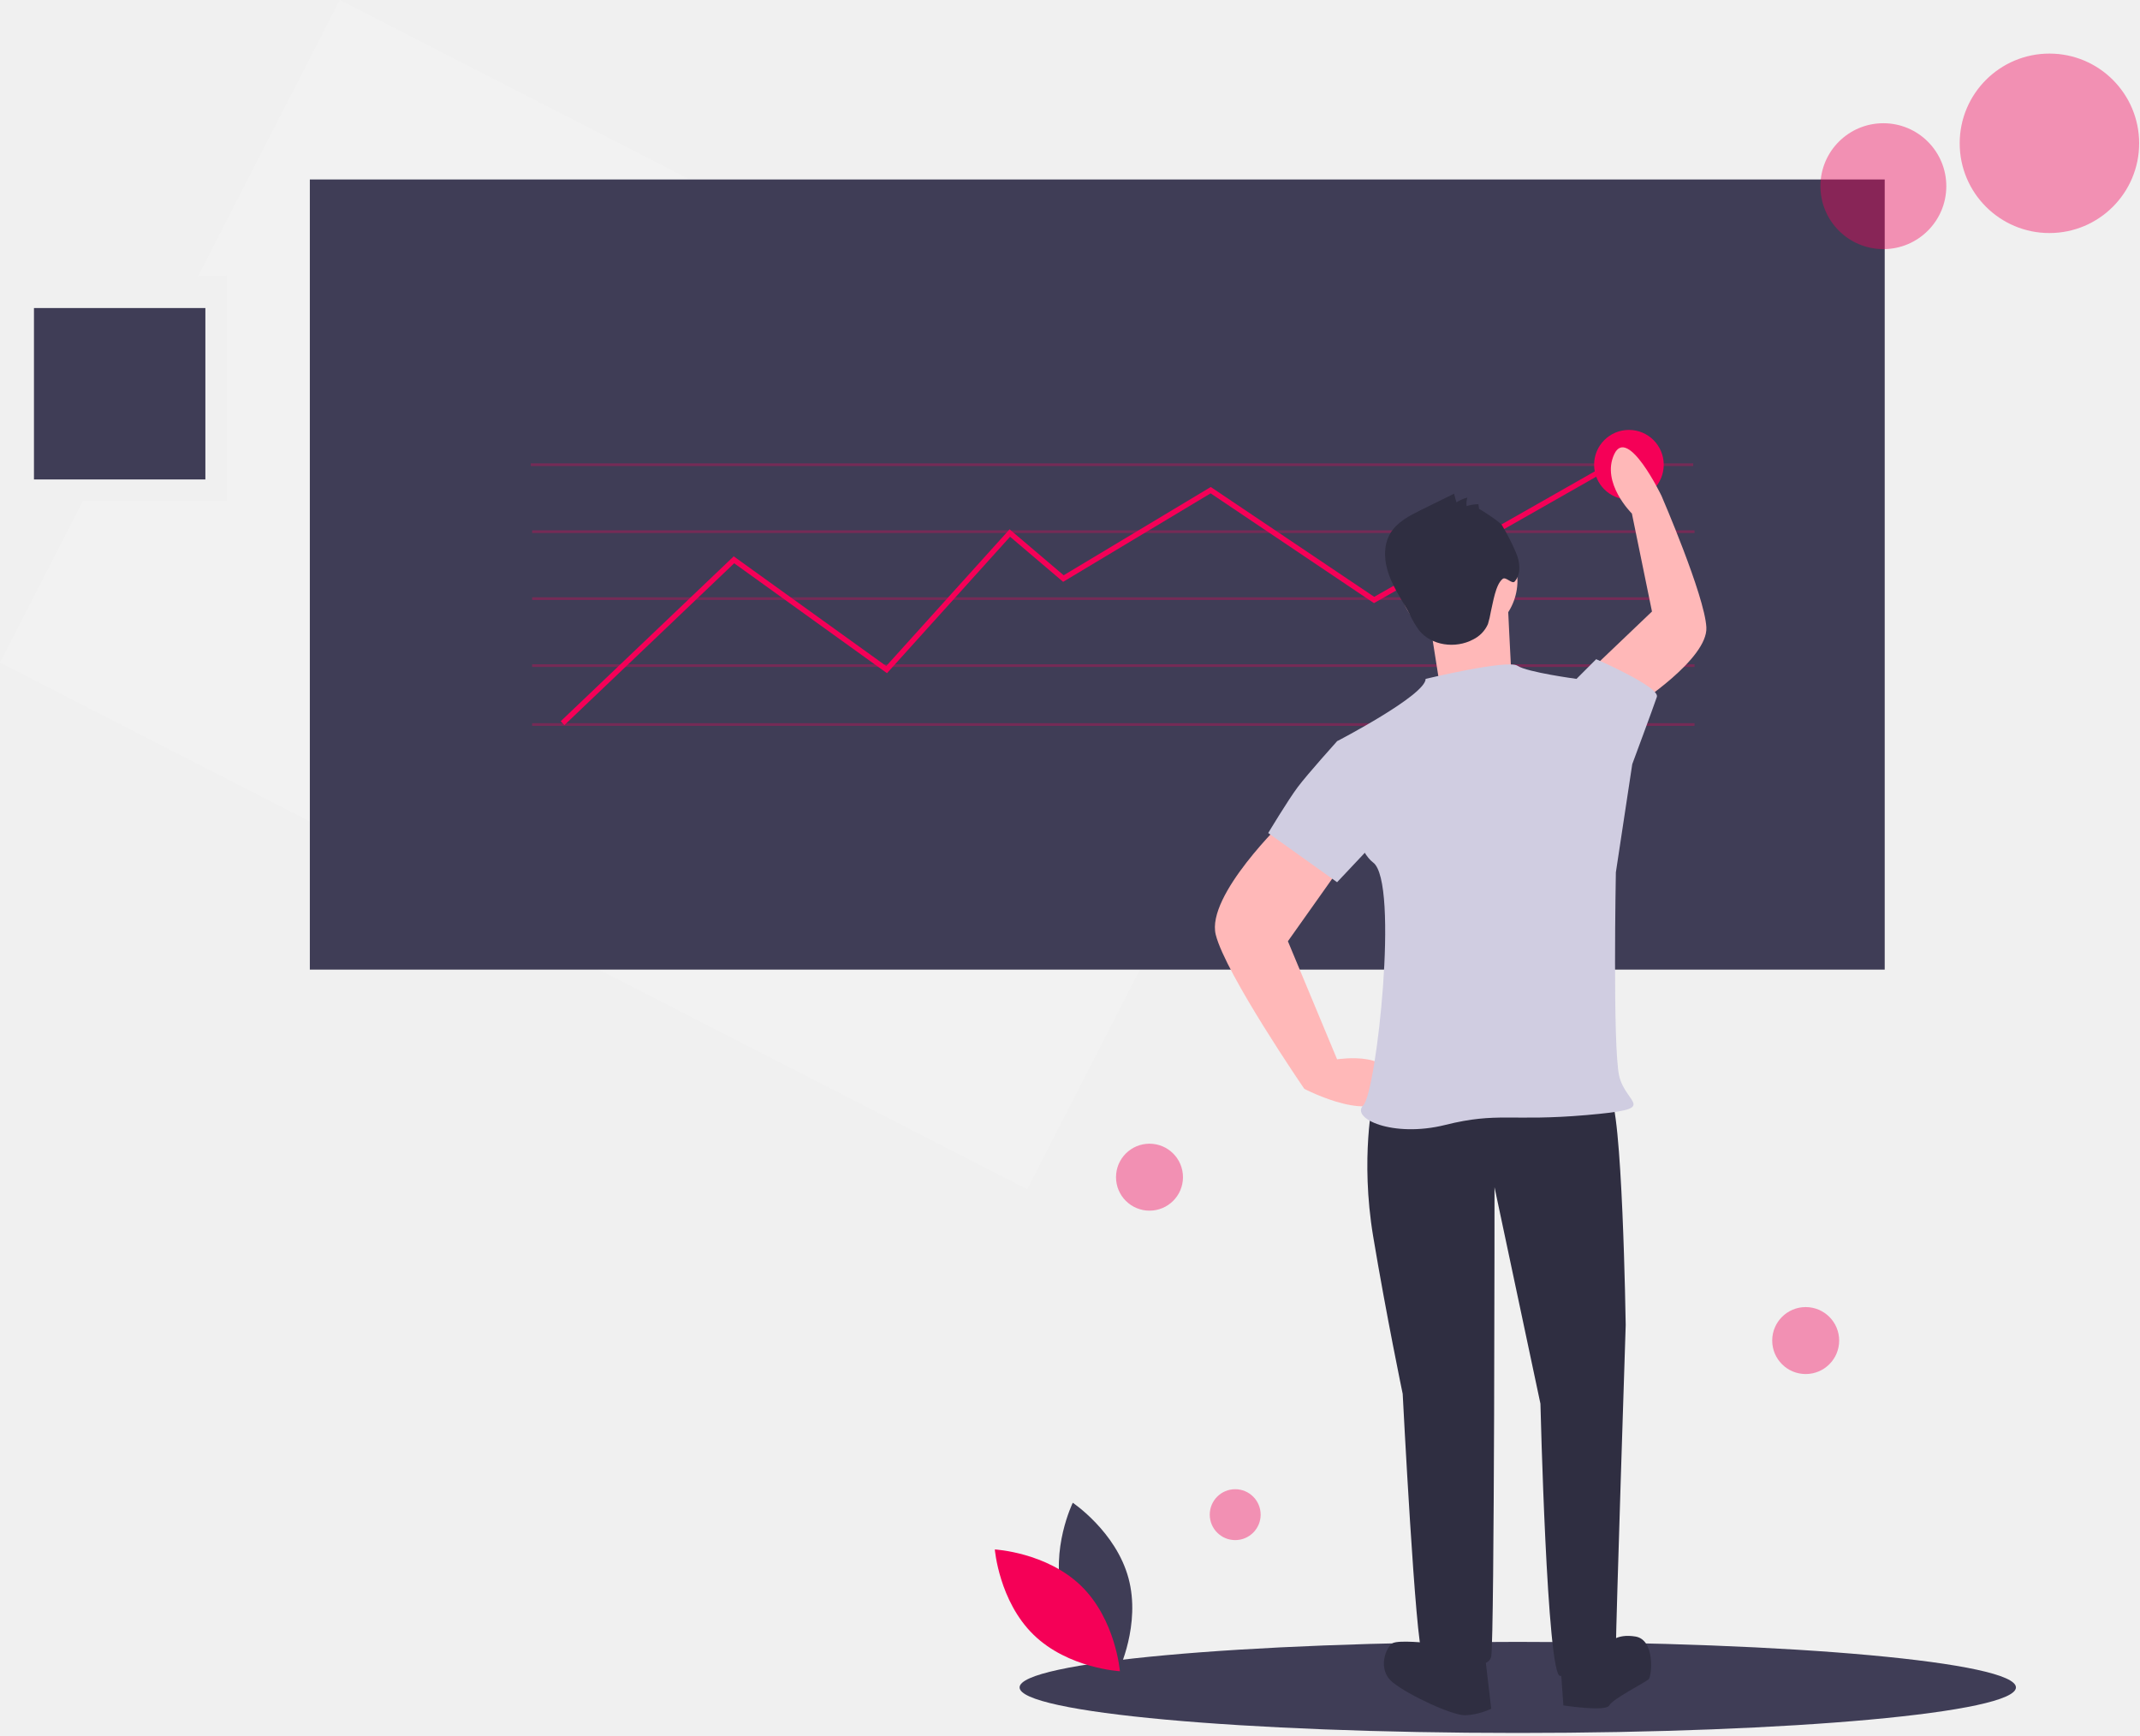
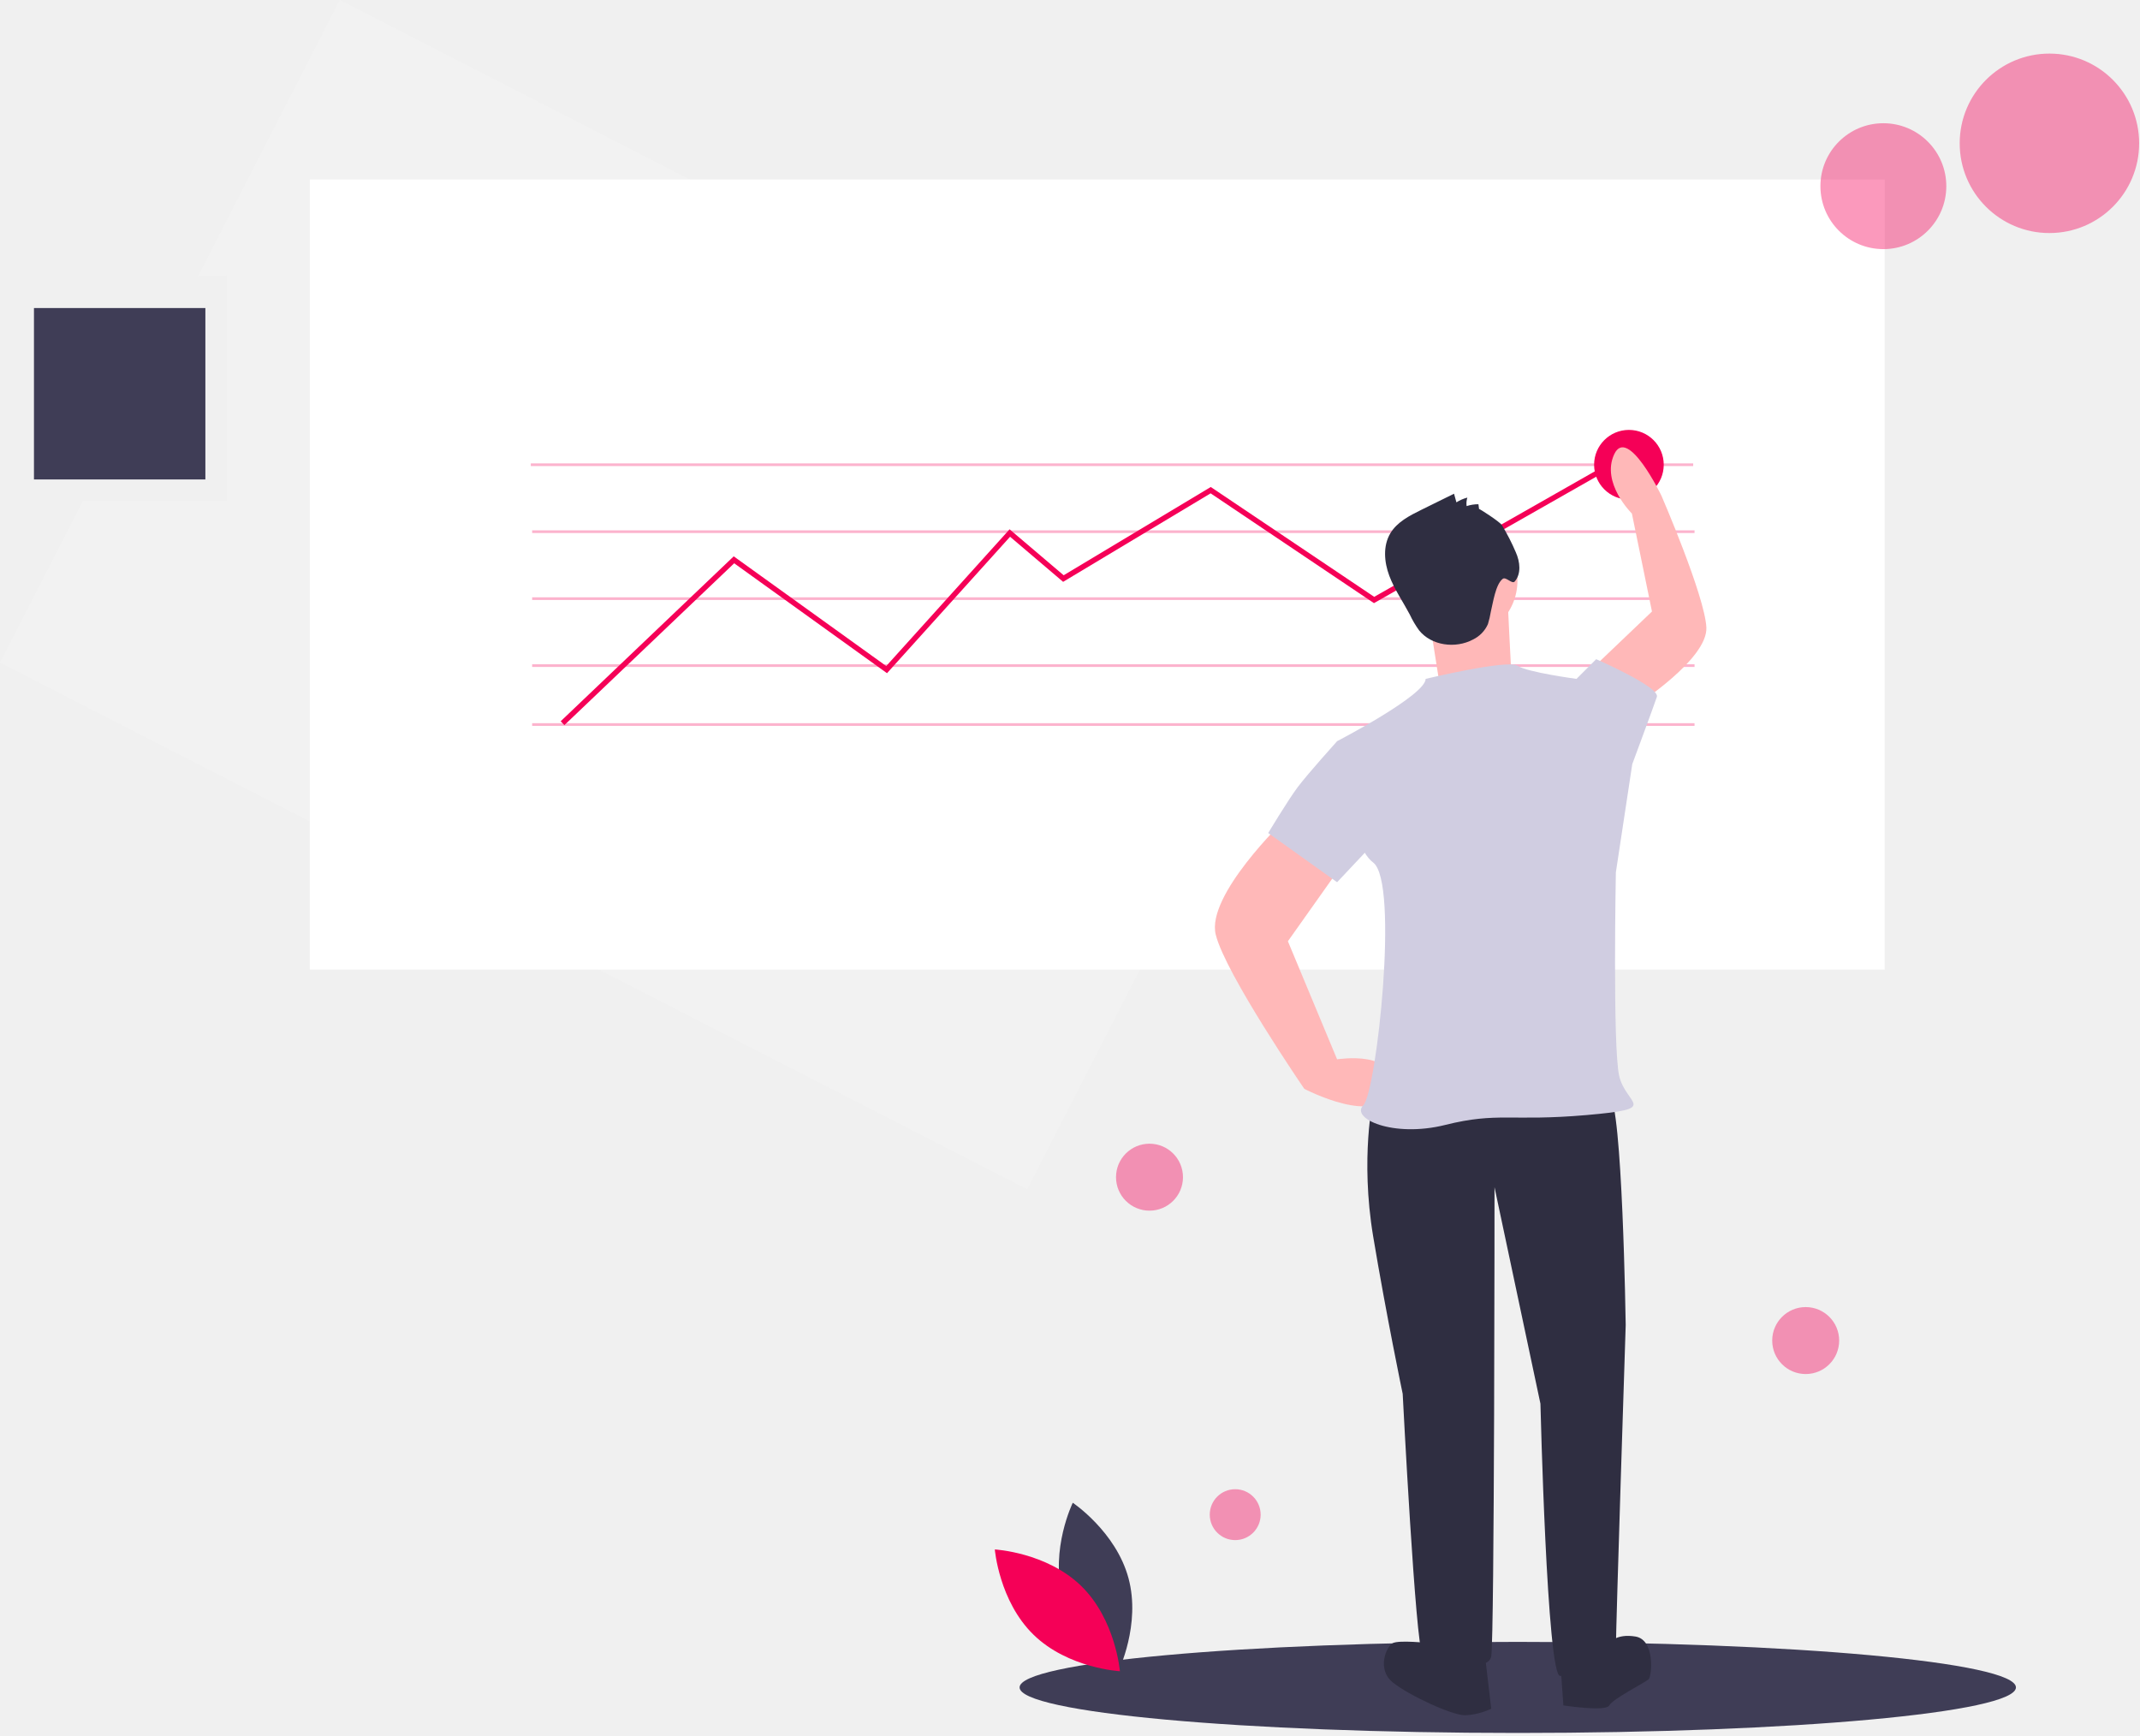
<svg xmlns="http://www.w3.org/2000/svg" width="799" height="648" viewBox="0 0 799 648" fill="none">
  <g clip-path="url(#clip0_70_987)">
    <path d="M126.832 0L74.02 103.009H84.681V187.009H30.953L0 247.381L383.53 444.017L510.363 196.636L126.832 0Z" fill="#F2F2F2" />
-     <path d="M703.681 67.009H115.681V362.009H703.681V67.009Z" fill="#3F3D56" />
+     <path d="M703.681 67.009H115.681V362.009H703.681V67.009Z" fill="white" />
    <path opacity="0.3" d="M632.181 173.009H198.181V174.009H632.181V173.009Z" fill="#F50057" />
    <path opacity="0.3" d="M632.681 198.009H198.681V199.009H632.681V198.009Z" fill="#F50057" />
    <path opacity="0.3" d="M632.681 248.009H198.681V249.009H632.681V248.009Z" fill="#F50057" />
    <path opacity="0.3" d="M632.681 270.009H198.681V271.009H632.681V270.009Z" fill="#F50057" />
    <path opacity="0.3" d="M632.681 223.009H198.681V224.009H632.681V223.009Z" fill="#F50057" />
    <path d="M566.681 647.009C669.406 647.009 752.681 639.397 752.681 630.009C752.681 620.62 669.406 613.009 566.681 613.009C463.956 613.009 380.681 620.62 380.681 630.009C380.681 639.397 463.956 647.009 566.681 647.009Z" fill="#3F3D56" />
    <path d="M210.722 270.733L209.342 269.285L273.943 207.712L330.889 248.674L376.94 197.618L397.133 214.782L452.062 181.824L513.076 222.833L608.837 168.364L609.825 170.102L512.988 225.184L452.002 184.193L396.931 217.235L377.124 200.399L331.175 251.343L274.121 210.305L210.722 270.733Z" fill="#F50057" />
    <path d="M396.757 595.846C401.457 613.22 417.555 623.98 417.555 623.98C417.555 623.98 426.033 606.572 421.333 589.198C416.633 571.824 400.535 561.064 400.535 561.064C400.535 561.064 392.057 578.473 396.757 595.846Z" fill="#3F3D56" />
    <path d="M403.663 592.113C416.56 604.667 418.135 623.966 418.135 623.966C418.135 623.966 398.8 622.911 385.904 610.356C373.007 597.802 371.432 578.502 371.432 578.502C371.432 578.502 390.766 579.558 403.663 592.113Z" fill="#F50057" />
    <path opacity="0.4" d="M765.181 87.009C783.683 87.009 798.681 72.01 798.681 53.509C798.681 35.007 783.683 20.009 765.181 20.009C746.68 20.009 731.681 35.007 731.681 53.509C731.681 72.01 746.68 87.009 765.181 87.009Z" fill="#F50057" />
    <path opacity="0.4" d="M703.181 93.009C716.16 93.009 726.681 82.487 726.681 69.509C726.681 56.53 716.16 46.009 703.181 46.009C690.202 46.009 679.681 56.53 679.681 69.509C679.681 82.487 690.202 93.009 703.181 93.009Z" fill="#F50057" />
    <path opacity="0.4" d="M674.181 513.009C681.085 513.009 686.681 507.412 686.681 500.509C686.681 493.605 681.085 488.009 674.181 488.009C667.278 488.009 661.681 493.605 661.681 500.509C661.681 507.412 667.278 513.009 674.181 513.009Z" fill="#F50057" />
    <path opacity="0.4" d="M461.181 575.009C466.428 575.009 470.681 570.755 470.681 565.509C470.681 560.262 466.428 556.009 461.181 556.009C455.934 556.009 451.681 560.262 451.681 565.509C451.681 570.755 455.934 575.009 461.181 575.009Z" fill="#F50057" />
    <path opacity="0.4" d="M429.181 452.009C436.085 452.009 441.681 446.412 441.681 439.509C441.681 432.605 436.085 427.009 429.181 427.009C422.278 427.009 416.681 432.605 416.681 439.509C416.681 446.412 422.278 452.009 429.181 452.009Z" fill="#F50057" />
    <path d="M608.181 186.509C615.361 186.509 621.181 180.688 621.181 173.509C621.181 166.329 615.361 160.509 608.181 160.509C601.001 160.509 595.181 166.329 595.181 173.509C595.181 180.688 601.001 186.509 608.181 186.509Z" fill="#F50057" />
    <path d="M523.714 408.974L512.693 410.199C512.693 410.199 507.795 432.24 512.693 461.628C517.591 491.016 523.714 520.404 523.714 520.404C523.714 520.404 528.612 615.915 531.061 617.139C533.51 618.364 555.551 625.711 556.776 618.364C558 611.017 558 443.26 558 443.26L575.143 524.077C575.143 524.077 577.592 625.711 582.49 625.711C587.388 625.711 603.307 624.486 603.307 615.915C603.307 607.343 606.98 494.689 606.98 494.689C606.98 494.689 605.756 411.423 600.858 408.974C595.96 406.525 523.714 408.974 523.714 408.974Z" fill="#2F2E41" />
    <path d="M533.51 613.466C533.51 613.466 522.489 612.241 520.04 613.466C517.591 614.69 513.918 623.262 520.04 628.16C526.163 633.058 542.081 640.405 546.979 640.405C550.376 640.254 553.707 639.421 556.775 637.956L554.326 617.139L533.51 613.466Z" fill="#2F2E41" />
    <path d="M582.49 619.588L583.714 636.731C583.714 636.731 599.633 639.18 600.857 636.731C602.082 634.282 614.327 628.16 615.551 626.935C616.776 625.711 618 612.242 610.653 611.017C603.306 609.792 600.857 613.466 600.857 613.466L582.49 619.588Z" fill="#2F2E41" />
    <path d="M479.632 306.116C479.632 306.116 450.244 334.28 453.917 348.974C457.591 363.668 486.979 406.525 486.979 406.525C486.979 406.525 515.142 421.219 518.816 406.525C522.489 391.831 499.224 395.505 499.224 395.505L480.856 351.423L501.673 322.035L479.632 306.116Z" fill="#FFB8B8" />
    <path d="M610.945 263.269C610.945 263.269 637.717 246.053 637.097 234.226C636.477 222.398 620.339 185.106 620.339 185.106C620.339 185.106 607.713 158.857 602.694 169.584C597.675 180.312 609.291 191.731 609.291 191.731L616.788 228.313L596.412 247.752L610.945 263.269Z" fill="#FFB8B8" />
    <path d="M544.53 238.769C556.703 238.769 566.571 228.901 566.571 216.728C566.571 204.555 556.703 194.687 544.53 194.687C532.357 194.687 522.489 204.555 522.489 216.728C522.489 228.901 532.357 238.769 544.53 238.769Z" fill="#FFB8B8" />
    <path d="M533.51 230.197L537.183 253.463L564.122 248.565C564.122 248.565 562.898 225.299 562.898 222.85C562.898 220.401 533.51 230.197 533.51 230.197Z" fill="#FFB8B8" />
    <path d="M532.285 253.463C532.285 253.463 562.898 246.116 566.571 248.565C570.245 251.014 588.612 253.463 588.612 253.463L609.429 285.3L603.306 325.708C603.306 325.708 602.082 390.607 604.531 401.627C606.98 412.648 620.449 413.872 592.286 416.321C564.122 418.77 559.224 415.097 539.632 419.995C520.04 424.893 504.122 417.546 509.02 412.648C513.918 407.75 522.489 329.382 512.693 322.035C502.897 314.688 499.224 276.728 499.224 276.728C499.224 276.728 532.285 259.585 532.285 253.463Z" fill="#D0CDE1" />
    <path d="M584.939 257.136L588.612 253.463L595.959 246.116C595.959 246.116 619.837 256.524 618.613 260.197C617.388 263.871 609.429 285.3 609.429 285.3L598.409 288.973L584.939 257.136Z" fill="#D0CDE1" />
    <path d="M513.918 279.177L499.224 276.728C499.224 276.728 488.203 288.973 484.53 293.871C480.856 298.769 473.509 311.014 473.509 311.014L499.224 329.382L518.816 308.565L513.918 279.177Z" fill="#D0CDE1" />
    <path d="M552.222 190.025L551.996 188.259C550.498 188.251 549.008 188.485 547.585 188.952C547.44 187.888 547.533 186.804 547.857 185.779C546.411 186.151 545.033 186.75 543.775 187.555L542.884 184.332L530.643 190.365C526.249 192.531 521.616 194.91 519.104 199.116C516.304 203.805 516.791 209.831 518.705 214.945C520.62 220.06 523.801 224.587 526.351 229.417C527.319 231.493 528.482 233.473 529.825 235.33C534.445 241.09 543.44 242.253 549.954 238.777C552.433 237.583 554.409 235.549 555.532 233.037C556.007 231.479 556.379 229.891 556.646 228.284C557.452 224.992 558.388 218.198 561.061 216.115C562.237 215.199 564.57 218.237 565.545 217.108C568.05 214.209 567.524 209.737 565.968 206.235C564.475 202.718 562.729 199.313 560.745 196.047C559.904 194.734 552.195 189.813 552.222 190.025Z" fill="#2F2E41" />
    <path d="M76.681 115.009H12.681V179.009H76.681V115.009Z" fill="#3F3D56" />
  </g>
  <defs>
    <clipPath id="clip0_70_987">
      <rect width="798.681" height="647.009" fill="white" />
    </clipPath>
  </defs>
</svg>
